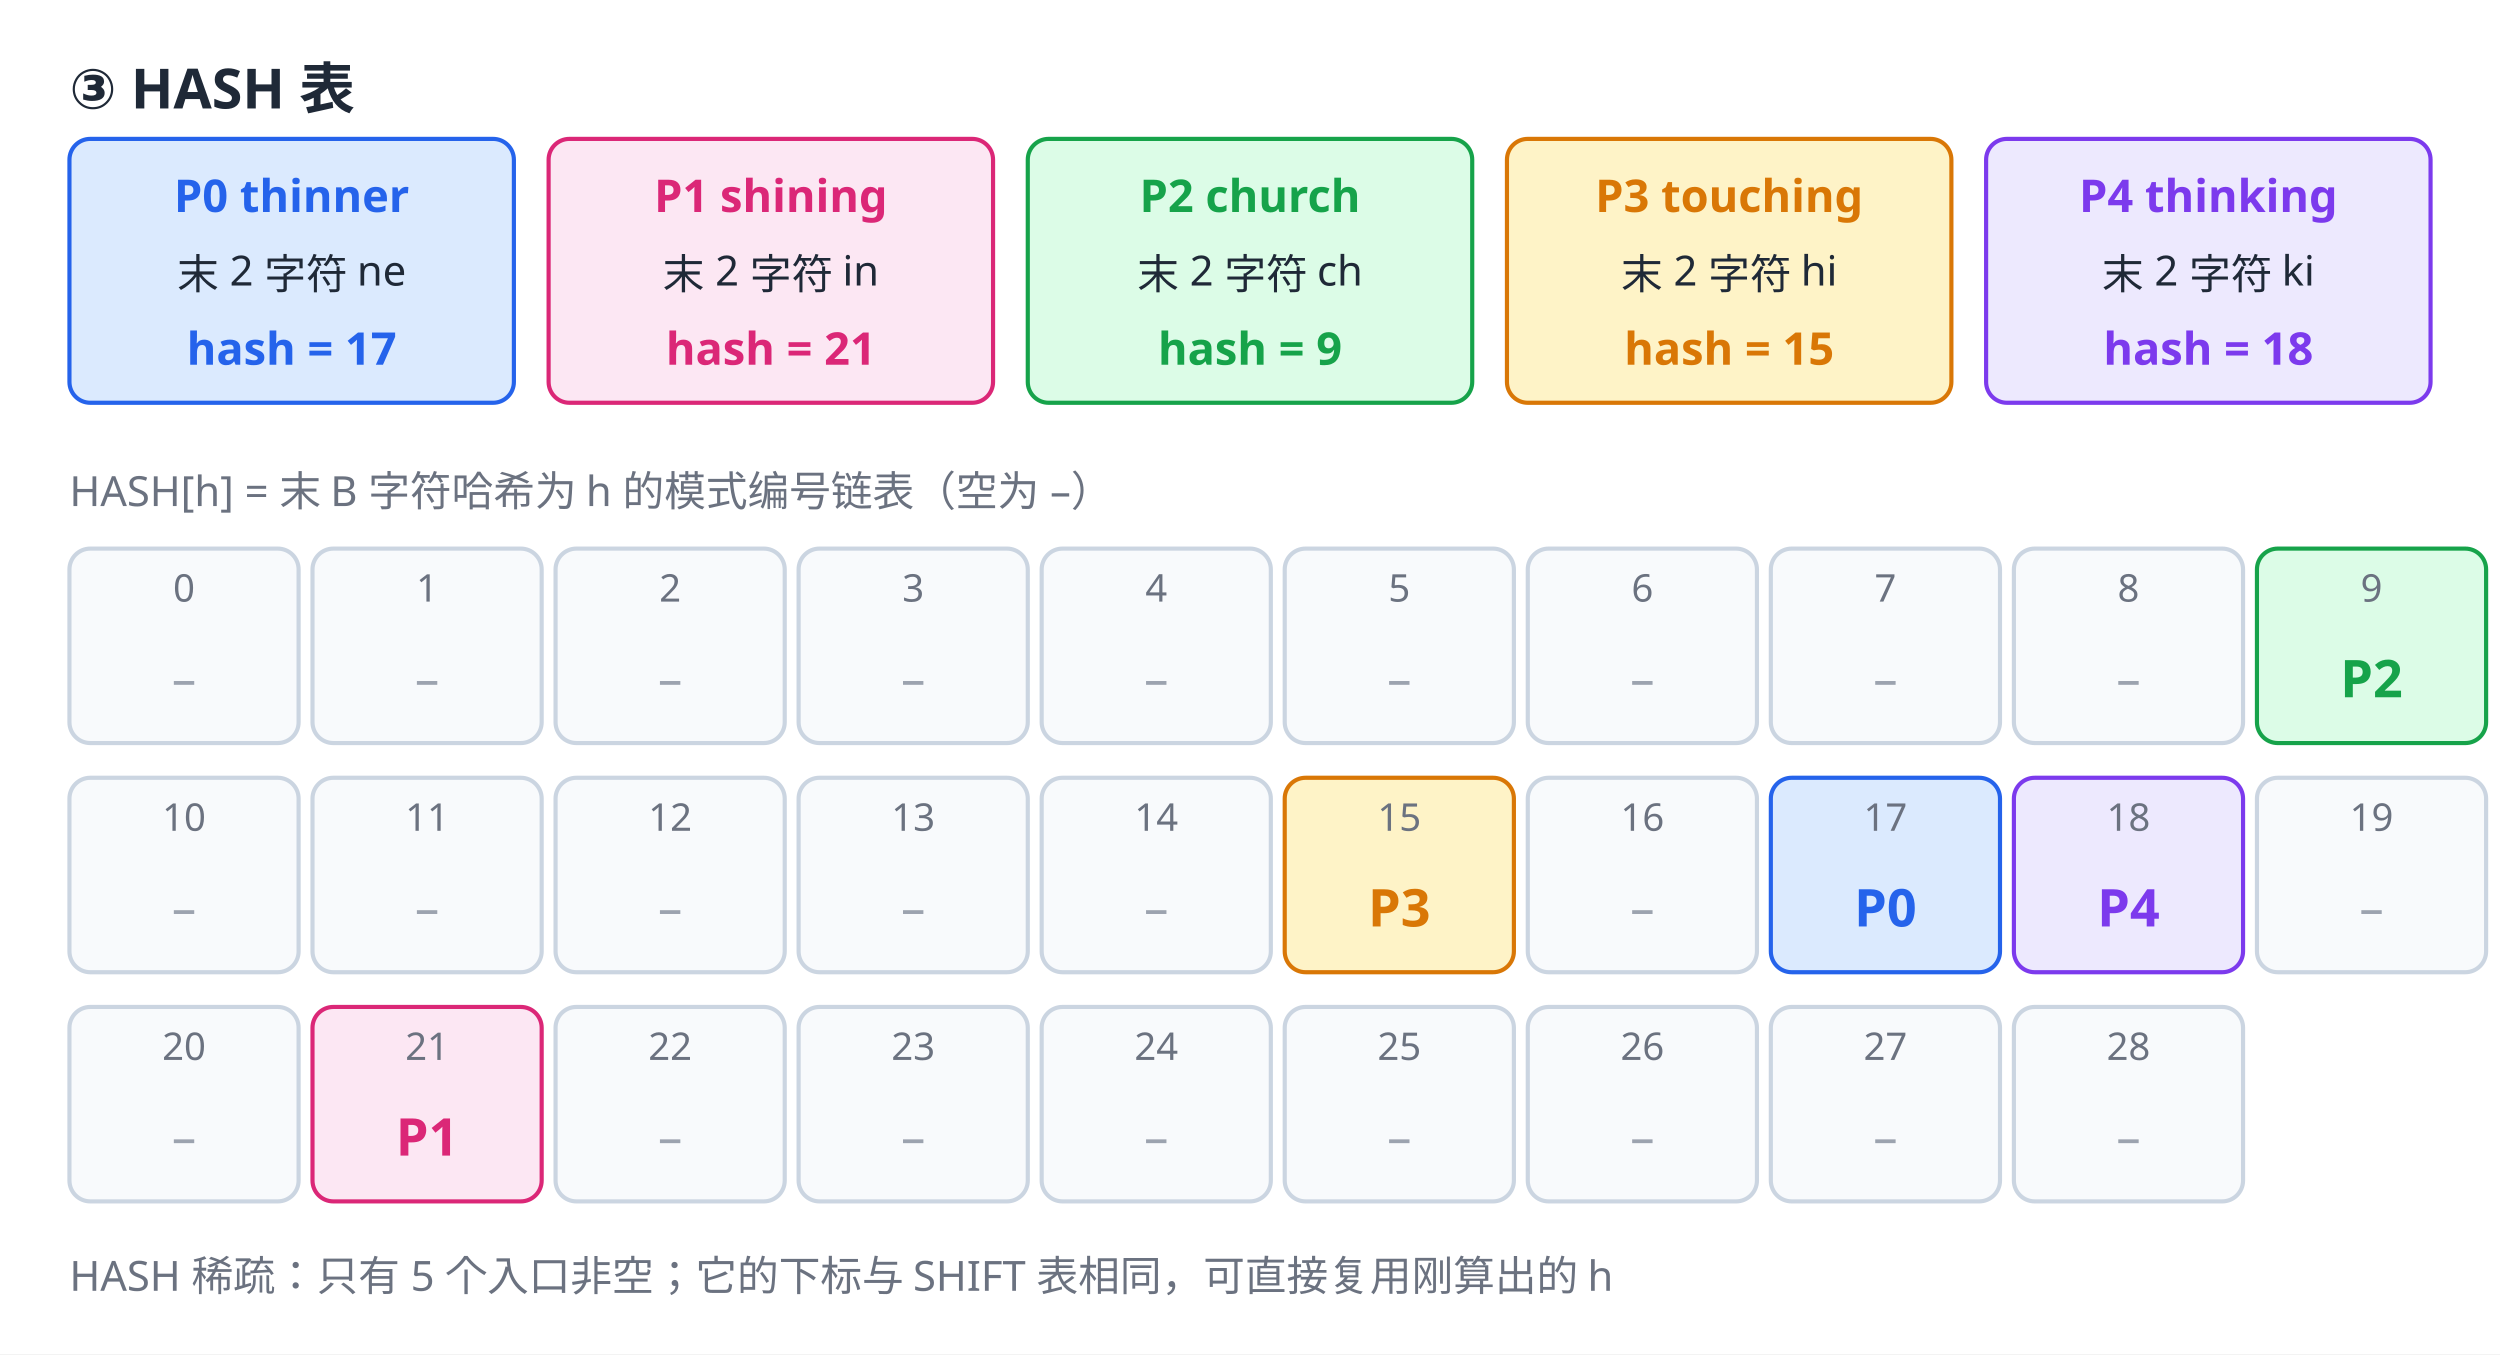
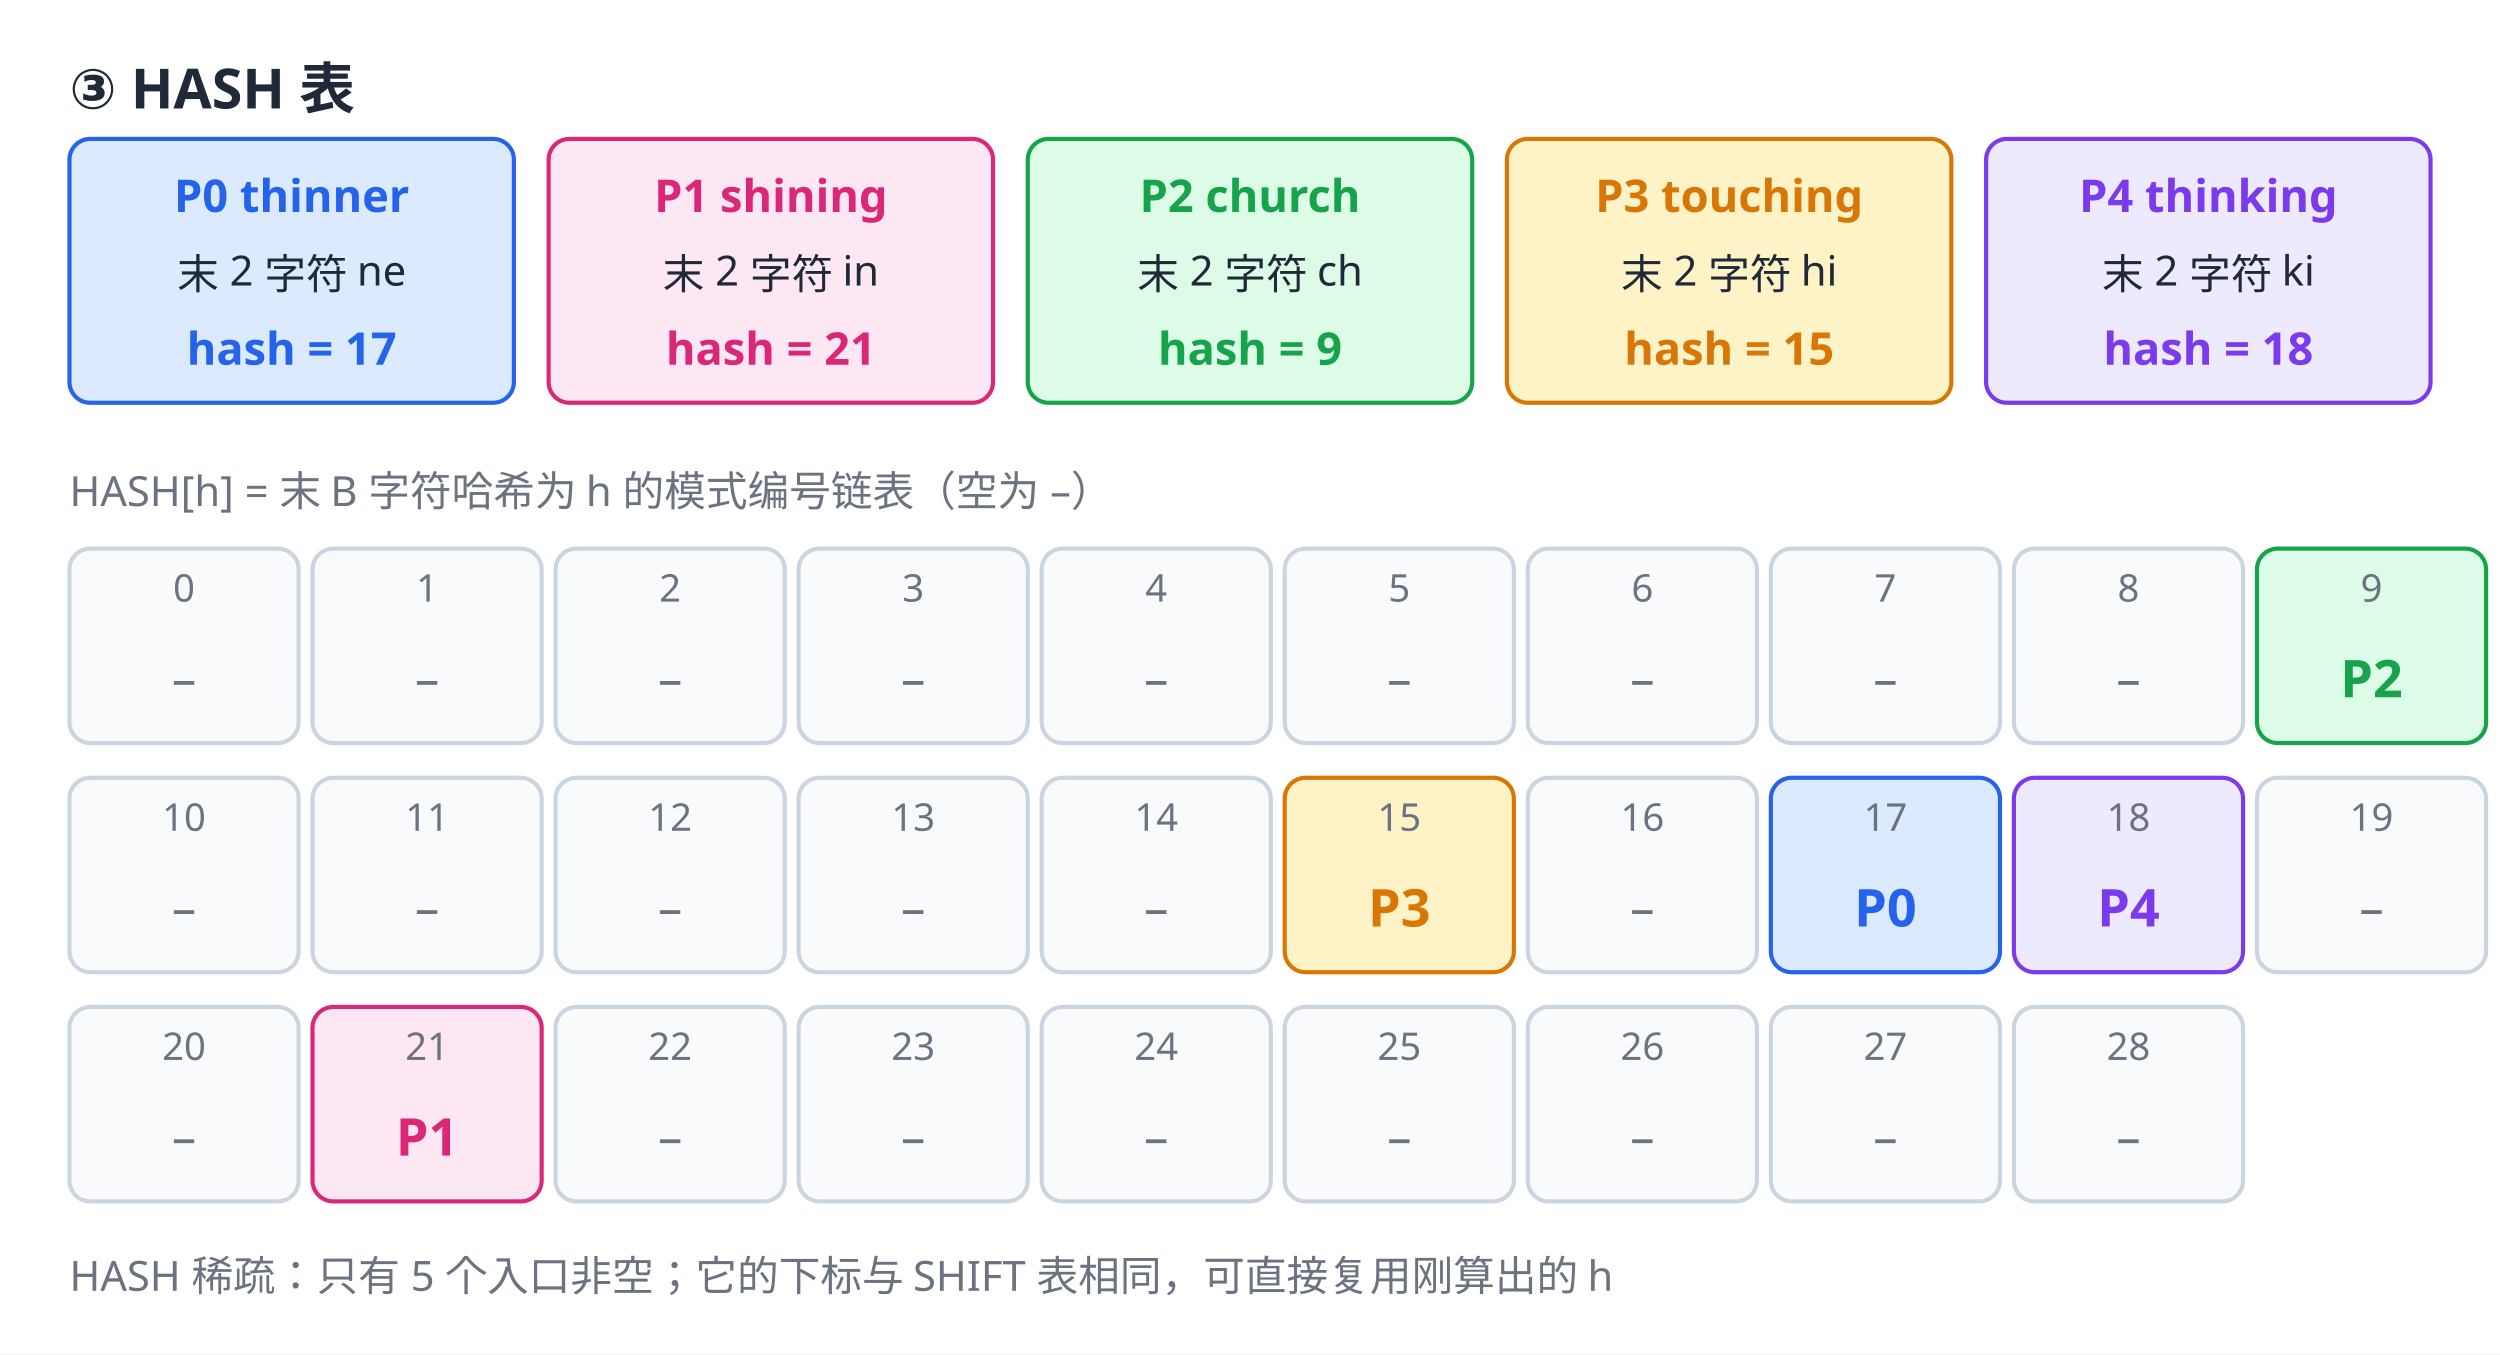
<svg xmlns="http://www.w3.org/2000/svg" viewBox="0 0 720 390" width="720" height="390" font-family="Menlo,Consolas,'Microsoft YaHei','PingFang SC',sans-serif">
  <defs>
    <marker id="a" viewBox="0 0 10 10" refX="9" refY="5" markerWidth="7" markerHeight="7" orient="auto">
      <path d="M0,0 L10,5 L0,10 z" fill="#475569" />
    </marker>
  </defs>
  <rect width="720" height="390" fill="#fff" />
  <text x="20" y="22" font-size="16" fill="#1f2937" text-anchor="start" dominant-baseline="central" font-weight="700">③ HASH 表</text>
  <rect x="20" y="40" width="128" height="76" rx="6" fill="#dbeafe" stroke="#2563eb" stroke-width="1.2" />
  <text x="84" y="56" font-size="13" fill="#2563eb" text-anchor="middle" dominant-baseline="central" font-weight="700">P0 thinner</text>
  <text x="84" y="78" font-size="12" fill="#1f2937" text-anchor="middle" dominant-baseline="central">末 2 字符 ne</text>
  <text x="84" y="100" font-size="13" fill="#2563eb" text-anchor="middle" dominant-baseline="central" font-weight="700">hash = 17</text>
  <rect x="158" y="40" width="128" height="76" rx="6" fill="#fce7f3" stroke="#db2777" stroke-width="1.2" />
  <text x="222" y="56" font-size="13" fill="#db2777" text-anchor="middle" dominant-baseline="central" font-weight="700">P1 shining</text>
  <text x="222" y="78" font-size="12" fill="#1f2937" text-anchor="middle" dominant-baseline="central">末 2 字符 in</text>
  <text x="222" y="100" font-size="13" fill="#db2777" text-anchor="middle" dominant-baseline="central" font-weight="700">hash = 21</text>
  <rect x="296" y="40" width="128" height="76" rx="6" fill="#dcfce7" stroke="#16a34a" stroke-width="1.2" />
  <text x="360" y="56" font-size="13" fill="#16a34a" text-anchor="middle" dominant-baseline="central" font-weight="700">P2 church</text>
  <text x="360" y="78" font-size="12" fill="#1f2937" text-anchor="middle" dominant-baseline="central">末 2 字符 ch</text>
  <text x="360" y="100" font-size="13" fill="#16a34a" text-anchor="middle" dominant-baseline="central" font-weight="700">hash = 9</text>
  <rect x="434" y="40" width="128" height="76" rx="6" fill="#fef3c7" stroke="#d97706" stroke-width="1.2" />
  <text x="498" y="56" font-size="13" fill="#d97706" text-anchor="middle" dominant-baseline="central" font-weight="700">P3 touching</text>
  <text x="498" y="78" font-size="12" fill="#1f2937" text-anchor="middle" dominant-baseline="central">末 2 字符 hi</text>
  <text x="498" y="100" font-size="13" fill="#d97706" text-anchor="middle" dominant-baseline="central" font-weight="700">hash = 15</text>
  <rect x="572" y="40" width="128" height="76" rx="6" fill="#ede9fe" stroke="#7c3aed" stroke-width="1.2" />
  <text x="636" y="56" font-size="13" fill="#7c3aed" text-anchor="middle" dominant-baseline="central" font-weight="700">P4 thinking</text>
  <text x="636" y="78" font-size="12" fill="#1f2937" text-anchor="middle" dominant-baseline="central">末 2 字符 ki</text>
  <text x="636" y="100" font-size="13" fill="#7c3aed" text-anchor="middle" dominant-baseline="central" font-weight="700">hash = 18</text>
  <text x="20" y="140" font-size="12" fill="#6b7280" text-anchor="start" dominant-baseline="central">HASH[h] = 末 B 字符哈希为 h 的模式编号链表（空为 –）</text>
  <rect x="20" y="158" width="66" height="56" rx="6" fill="#f8fafc" stroke="#cbd5e1" stroke-width="1.2" />
  <text x="53" y="169" font-size="11" fill="#6b7280" text-anchor="middle" dominant-baseline="central">0</text>
-   <text x="53" y="195" font-size="14" fill="#9ca3af" text-anchor="middle" dominant-baseline="central">–</text>
+   <text x="53" y="195" font-size="14" fill="#6b7280" text-anchor="middle" dominant-baseline="central">–</text>
  <rect x="90" y="158" width="66" height="56" rx="6" fill="#f8fafc" stroke="#cbd5e1" stroke-width="1.2" />
  <text x="123" y="169" font-size="11" fill="#6b7280" text-anchor="middle" dominant-baseline="central">1</text>
-   <text x="123" y="195" font-size="14" fill="#9ca3af" text-anchor="middle" dominant-baseline="central">–</text>
+   <text x="123" y="195" font-size="14" fill="#6b7280" text-anchor="middle" dominant-baseline="central">–</text>
  <rect x="160" y="158" width="66" height="56" rx="6" fill="#f8fafc" stroke="#cbd5e1" stroke-width="1.2" />
  <text x="193" y="169" font-size="11" fill="#6b7280" text-anchor="middle" dominant-baseline="central">2</text>
-   <text x="193" y="195" font-size="14" fill="#9ca3af" text-anchor="middle" dominant-baseline="central">–</text>
+   <text x="193" y="195" font-size="14" fill="#6b7280" text-anchor="middle" dominant-baseline="central">–</text>
  <rect x="230" y="158" width="66" height="56" rx="6" fill="#f8fafc" stroke="#cbd5e1" stroke-width="1.2" />
  <text x="263" y="169" font-size="11" fill="#6b7280" text-anchor="middle" dominant-baseline="central">3</text>
-   <text x="263" y="195" font-size="14" fill="#9ca3af" text-anchor="middle" dominant-baseline="central">–</text>
+   <text x="263" y="195" font-size="14" fill="#6b7280" text-anchor="middle" dominant-baseline="central">–</text>
  <rect x="300" y="158" width="66" height="56" rx="6" fill="#f8fafc" stroke="#cbd5e1" stroke-width="1.2" />
  <text x="333" y="169" font-size="11" fill="#6b7280" text-anchor="middle" dominant-baseline="central">4</text>
-   <text x="333" y="195" font-size="14" fill="#9ca3af" text-anchor="middle" dominant-baseline="central">–</text>
+   <text x="333" y="195" font-size="14" fill="#6b7280" text-anchor="middle" dominant-baseline="central">–</text>
  <rect x="370" y="158" width="66" height="56" rx="6" fill="#f8fafc" stroke="#cbd5e1" stroke-width="1.2" />
  <text x="403" y="169" font-size="11" fill="#6b7280" text-anchor="middle" dominant-baseline="central">5</text>
-   <text x="403" y="195" font-size="14" fill="#9ca3af" text-anchor="middle" dominant-baseline="central">–</text>
+   <text x="403" y="195" font-size="14" fill="#6b7280" text-anchor="middle" dominant-baseline="central">–</text>
  <rect x="440" y="158" width="66" height="56" rx="6" fill="#f8fafc" stroke="#cbd5e1" stroke-width="1.2" />
  <text x="473" y="169" font-size="11" fill="#6b7280" text-anchor="middle" dominant-baseline="central">6</text>
-   <text x="473" y="195" font-size="14" fill="#9ca3af" text-anchor="middle" dominant-baseline="central">–</text>
+   <text x="473" y="195" font-size="14" fill="#6b7280" text-anchor="middle" dominant-baseline="central">–</text>
  <rect x="510" y="158" width="66" height="56" rx="6" fill="#f8fafc" stroke="#cbd5e1" stroke-width="1.2" />
  <text x="543" y="169" font-size="11" fill="#6b7280" text-anchor="middle" dominant-baseline="central">7</text>
-   <text x="543" y="195" font-size="14" fill="#9ca3af" text-anchor="middle" dominant-baseline="central">–</text>
+   <text x="543" y="195" font-size="14" fill="#6b7280" text-anchor="middle" dominant-baseline="central">–</text>
  <rect x="580" y="158" width="66" height="56" rx="6" fill="#f8fafc" stroke="#cbd5e1" stroke-width="1.2" />
  <text x="613" y="169" font-size="11" fill="#6b7280" text-anchor="middle" dominant-baseline="central">8</text>
-   <text x="613" y="195" font-size="14" fill="#9ca3af" text-anchor="middle" dominant-baseline="central">–</text>
+   <text x="613" y="195" font-size="14" fill="#6b7280" text-anchor="middle" dominant-baseline="central">–</text>
  <rect x="650" y="158" width="66" height="56" rx="6" fill="#dcfce7" stroke="#16a34a" stroke-width="1.2" />
  <text x="683" y="169" font-size="11" fill="#6b7280" text-anchor="middle" dominant-baseline="central">9</text>
  <text x="683" y="195" font-size="15" fill="#16a34a" text-anchor="middle" dominant-baseline="central" font-weight="700">P2</text>
  <rect x="20" y="224" width="66" height="56" rx="6" fill="#f8fafc" stroke="#cbd5e1" stroke-width="1.2" />
  <text x="53" y="235" font-size="11" fill="#6b7280" text-anchor="middle" dominant-baseline="central">10</text>
-   <text x="53" y="261" font-size="14" fill="#9ca3af" text-anchor="middle" dominant-baseline="central">–</text>
+   <text x="53" y="261" font-size="14" fill="#6b7280" text-anchor="middle" dominant-baseline="central">–</text>
  <rect x="90" y="224" width="66" height="56" rx="6" fill="#f8fafc" stroke="#cbd5e1" stroke-width="1.2" />
  <text x="123" y="235" font-size="11" fill="#6b7280" text-anchor="middle" dominant-baseline="central">11</text>
-   <text x="123" y="261" font-size="14" fill="#9ca3af" text-anchor="middle" dominant-baseline="central">–</text>
+   <text x="123" y="261" font-size="14" fill="#6b7280" text-anchor="middle" dominant-baseline="central">–</text>
  <rect x="160" y="224" width="66" height="56" rx="6" fill="#f8fafc" stroke="#cbd5e1" stroke-width="1.2" />
  <text x="193" y="235" font-size="11" fill="#6b7280" text-anchor="middle" dominant-baseline="central">12</text>
-   <text x="193" y="261" font-size="14" fill="#9ca3af" text-anchor="middle" dominant-baseline="central">–</text>
+   <text x="193" y="261" font-size="14" fill="#6b7280" text-anchor="middle" dominant-baseline="central">–</text>
  <rect x="230" y="224" width="66" height="56" rx="6" fill="#f8fafc" stroke="#cbd5e1" stroke-width="1.2" />
  <text x="263" y="235" font-size="11" fill="#6b7280" text-anchor="middle" dominant-baseline="central">13</text>
-   <text x="263" y="261" font-size="14" fill="#9ca3af" text-anchor="middle" dominant-baseline="central">–</text>
+   <text x="263" y="261" font-size="14" fill="#6b7280" text-anchor="middle" dominant-baseline="central">–</text>
  <rect x="300" y="224" width="66" height="56" rx="6" fill="#f8fafc" stroke="#cbd5e1" stroke-width="1.2" />
  <text x="333" y="235" font-size="11" fill="#6b7280" text-anchor="middle" dominant-baseline="central">14</text>
-   <text x="333" y="261" font-size="14" fill="#9ca3af" text-anchor="middle" dominant-baseline="central">–</text>
+   <text x="333" y="261" font-size="14" fill="#6b7280" text-anchor="middle" dominant-baseline="central">–</text>
  <rect x="370" y="224" width="66" height="56" rx="6" fill="#fef3c7" stroke="#d97706" stroke-width="1.2" />
  <text x="403" y="235" font-size="11" fill="#6b7280" text-anchor="middle" dominant-baseline="central">15</text>
  <text x="403" y="261" font-size="15" fill="#d97706" text-anchor="middle" dominant-baseline="central" font-weight="700">P3</text>
  <rect x="440" y="224" width="66" height="56" rx="6" fill="#f8fafc" stroke="#cbd5e1" stroke-width="1.2" />
  <text x="473" y="235" font-size="11" fill="#6b7280" text-anchor="middle" dominant-baseline="central">16</text>
-   <text x="473" y="261" font-size="14" fill="#9ca3af" text-anchor="middle" dominant-baseline="central">–</text>
+   <text x="473" y="261" font-size="14" fill="#6b7280" text-anchor="middle" dominant-baseline="central">–</text>
  <rect x="510" y="224" width="66" height="56" rx="6" fill="#dbeafe" stroke="#2563eb" stroke-width="1.2" />
  <text x="543" y="235" font-size="11" fill="#6b7280" text-anchor="middle" dominant-baseline="central">17</text>
  <text x="543" y="261" font-size="15" fill="#2563eb" text-anchor="middle" dominant-baseline="central" font-weight="700">P0</text>
  <rect x="580" y="224" width="66" height="56" rx="6" fill="#ede9fe" stroke="#7c3aed" stroke-width="1.2" />
  <text x="613" y="235" font-size="11" fill="#6b7280" text-anchor="middle" dominant-baseline="central">18</text>
  <text x="613" y="261" font-size="15" fill="#7c3aed" text-anchor="middle" dominant-baseline="central" font-weight="700">P4</text>
  <rect x="650" y="224" width="66" height="56" rx="6" fill="#f8fafc" stroke="#cbd5e1" stroke-width="1.2" />
  <text x="683" y="235" font-size="11" fill="#6b7280" text-anchor="middle" dominant-baseline="central">19</text>
-   <text x="683" y="261" font-size="14" fill="#9ca3af" text-anchor="middle" dominant-baseline="central">–</text>
+   <text x="683" y="261" font-size="14" fill="#6b7280" text-anchor="middle" dominant-baseline="central">–</text>
  <rect x="20" y="290" width="66" height="56" rx="6" fill="#f8fafc" stroke="#cbd5e1" stroke-width="1.2" />
  <text x="53" y="301" font-size="11" fill="#6b7280" text-anchor="middle" dominant-baseline="central">20</text>
-   <text x="53" y="327" font-size="14" fill="#9ca3af" text-anchor="middle" dominant-baseline="central">–</text>
+   <text x="53" y="327" font-size="14" fill="#6b7280" text-anchor="middle" dominant-baseline="central">–</text>
  <rect x="90" y="290" width="66" height="56" rx="6" fill="#fce7f3" stroke="#db2777" stroke-width="1.2" />
  <text x="123" y="301" font-size="11" fill="#6b7280" text-anchor="middle" dominant-baseline="central">21</text>
  <text x="123" y="327" font-size="15" fill="#db2777" text-anchor="middle" dominant-baseline="central" font-weight="700">P1</text>
  <rect x="160" y="290" width="66" height="56" rx="6" fill="#f8fafc" stroke="#cbd5e1" stroke-width="1.2" />
  <text x="193" y="301" font-size="11" fill="#6b7280" text-anchor="middle" dominant-baseline="central">22</text>
-   <text x="193" y="327" font-size="14" fill="#9ca3af" text-anchor="middle" dominant-baseline="central">–</text>
+   <text x="193" y="327" font-size="14" fill="#6b7280" text-anchor="middle" dominant-baseline="central">–</text>
  <rect x="230" y="290" width="66" height="56" rx="6" fill="#f8fafc" stroke="#cbd5e1" stroke-width="1.2" />
  <text x="263" y="301" font-size="11" fill="#6b7280" text-anchor="middle" dominant-baseline="central">23</text>
-   <text x="263" y="327" font-size="14" fill="#9ca3af" text-anchor="middle" dominant-baseline="central">–</text>
+   <text x="263" y="327" font-size="14" fill="#6b7280" text-anchor="middle" dominant-baseline="central">–</text>
  <rect x="300" y="290" width="66" height="56" rx="6" fill="#f8fafc" stroke="#cbd5e1" stroke-width="1.2" />
  <text x="333" y="301" font-size="11" fill="#6b7280" text-anchor="middle" dominant-baseline="central">24</text>
-   <text x="333" y="327" font-size="14" fill="#9ca3af" text-anchor="middle" dominant-baseline="central">–</text>
+   <text x="333" y="327" font-size="14" fill="#6b7280" text-anchor="middle" dominant-baseline="central">–</text>
  <rect x="370" y="290" width="66" height="56" rx="6" fill="#f8fafc" stroke="#cbd5e1" stroke-width="1.2" />
  <text x="403" y="301" font-size="11" fill="#6b7280" text-anchor="middle" dominant-baseline="central">25</text>
-   <text x="403" y="327" font-size="14" fill="#9ca3af" text-anchor="middle" dominant-baseline="central">–</text>
+   <text x="403" y="327" font-size="14" fill="#6b7280" text-anchor="middle" dominant-baseline="central">–</text>
  <rect x="440" y="290" width="66" height="56" rx="6" fill="#f8fafc" stroke="#cbd5e1" stroke-width="1.2" />
  <text x="473" y="301" font-size="11" fill="#6b7280" text-anchor="middle" dominant-baseline="central">26</text>
-   <text x="473" y="327" font-size="14" fill="#9ca3af" text-anchor="middle" dominant-baseline="central">–</text>
+   <text x="473" y="327" font-size="14" fill="#6b7280" text-anchor="middle" dominant-baseline="central">–</text>
  <rect x="510" y="290" width="66" height="56" rx="6" fill="#f8fafc" stroke="#cbd5e1" stroke-width="1.2" />
  <text x="543" y="301" font-size="11" fill="#6b7280" text-anchor="middle" dominant-baseline="central">27</text>
-   <text x="543" y="327" font-size="14" fill="#9ca3af" text-anchor="middle" dominant-baseline="central">–</text>
+   <text x="543" y="327" font-size="14" fill="#6b7280" text-anchor="middle" dominant-baseline="central">–</text>
  <rect x="580" y="290" width="66" height="56" rx="6" fill="#f8fafc" stroke="#cbd5e1" stroke-width="1.2" />
  <text x="613" y="301" font-size="11" fill="#6b7280" text-anchor="middle" dominant-baseline="central">28</text>
-   <text x="613" y="327" font-size="14" fill="#9ca3af" text-anchor="middle" dominant-baseline="central">–</text>
+   <text x="613" y="327" font-size="14" fill="#6b7280" text-anchor="middle" dominant-baseline="central">–</text>
  <text x="20" y="366" font-size="12" fill="#6b7280" text-anchor="start" dominant-baseline="central">HASH 稀疏：只有 5 个入口非空；它的下标与 SHIFT 表相同，可直接复用刚算出的 h</text>
</svg>
